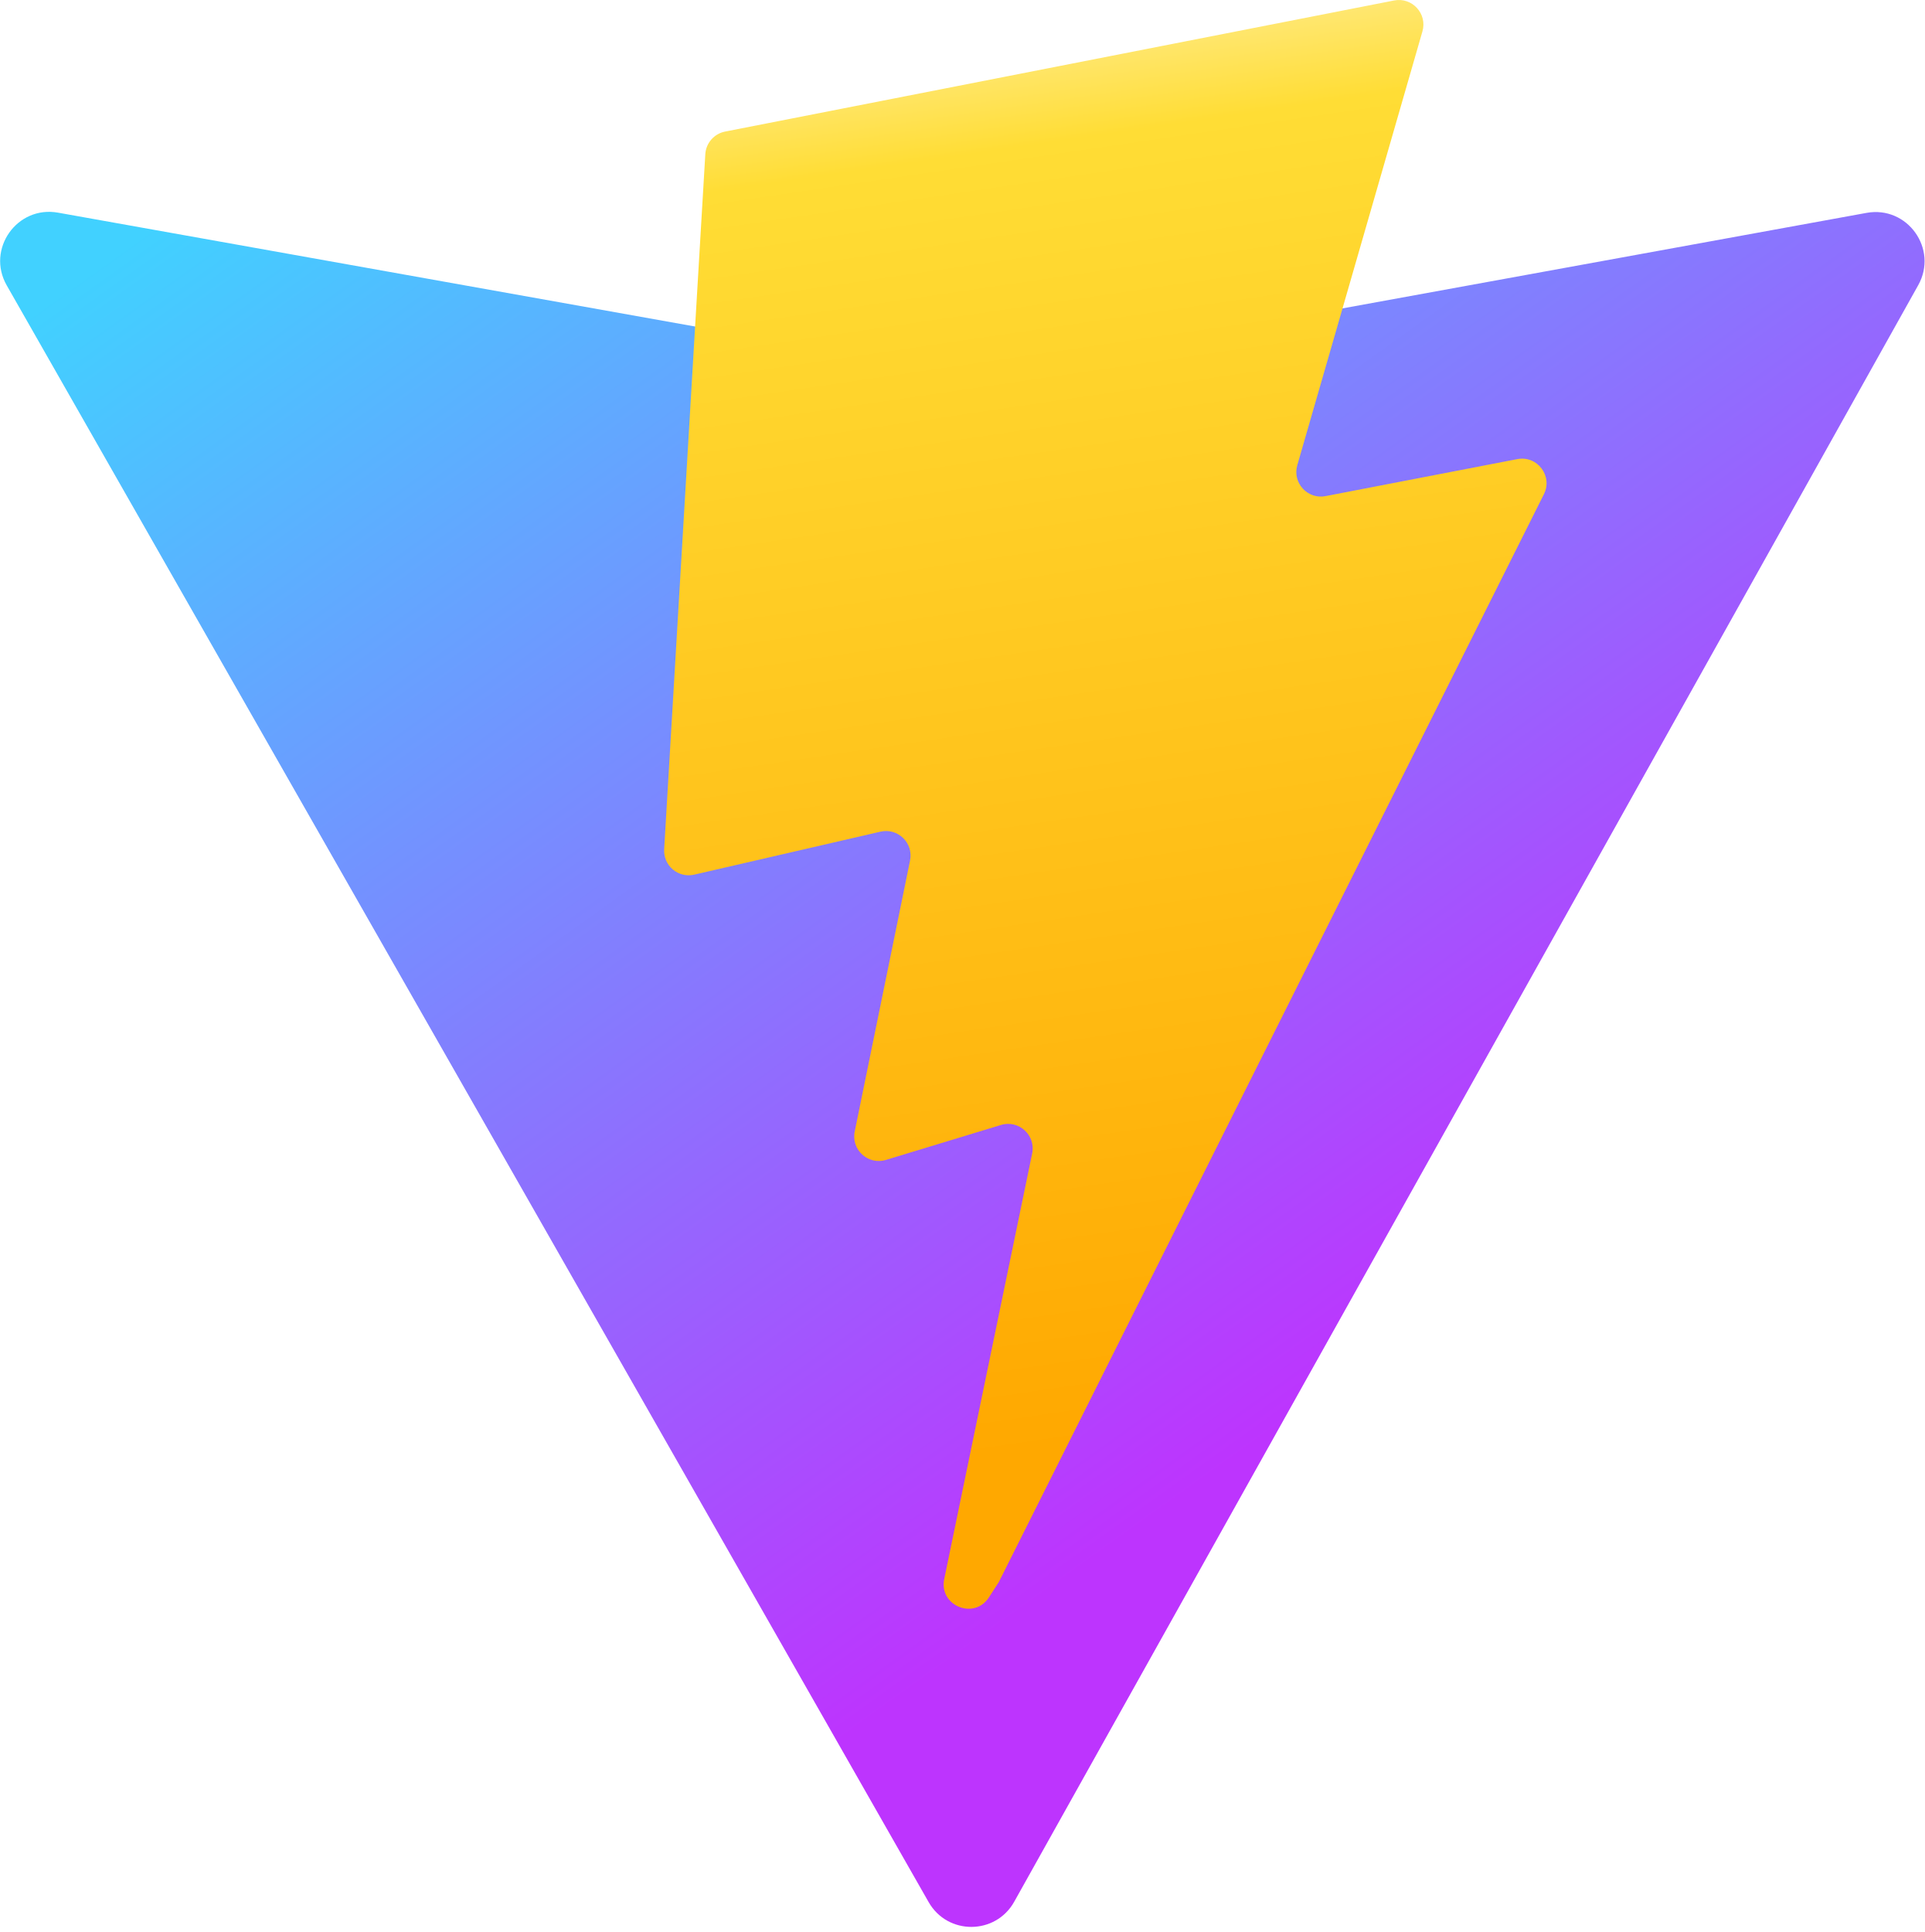
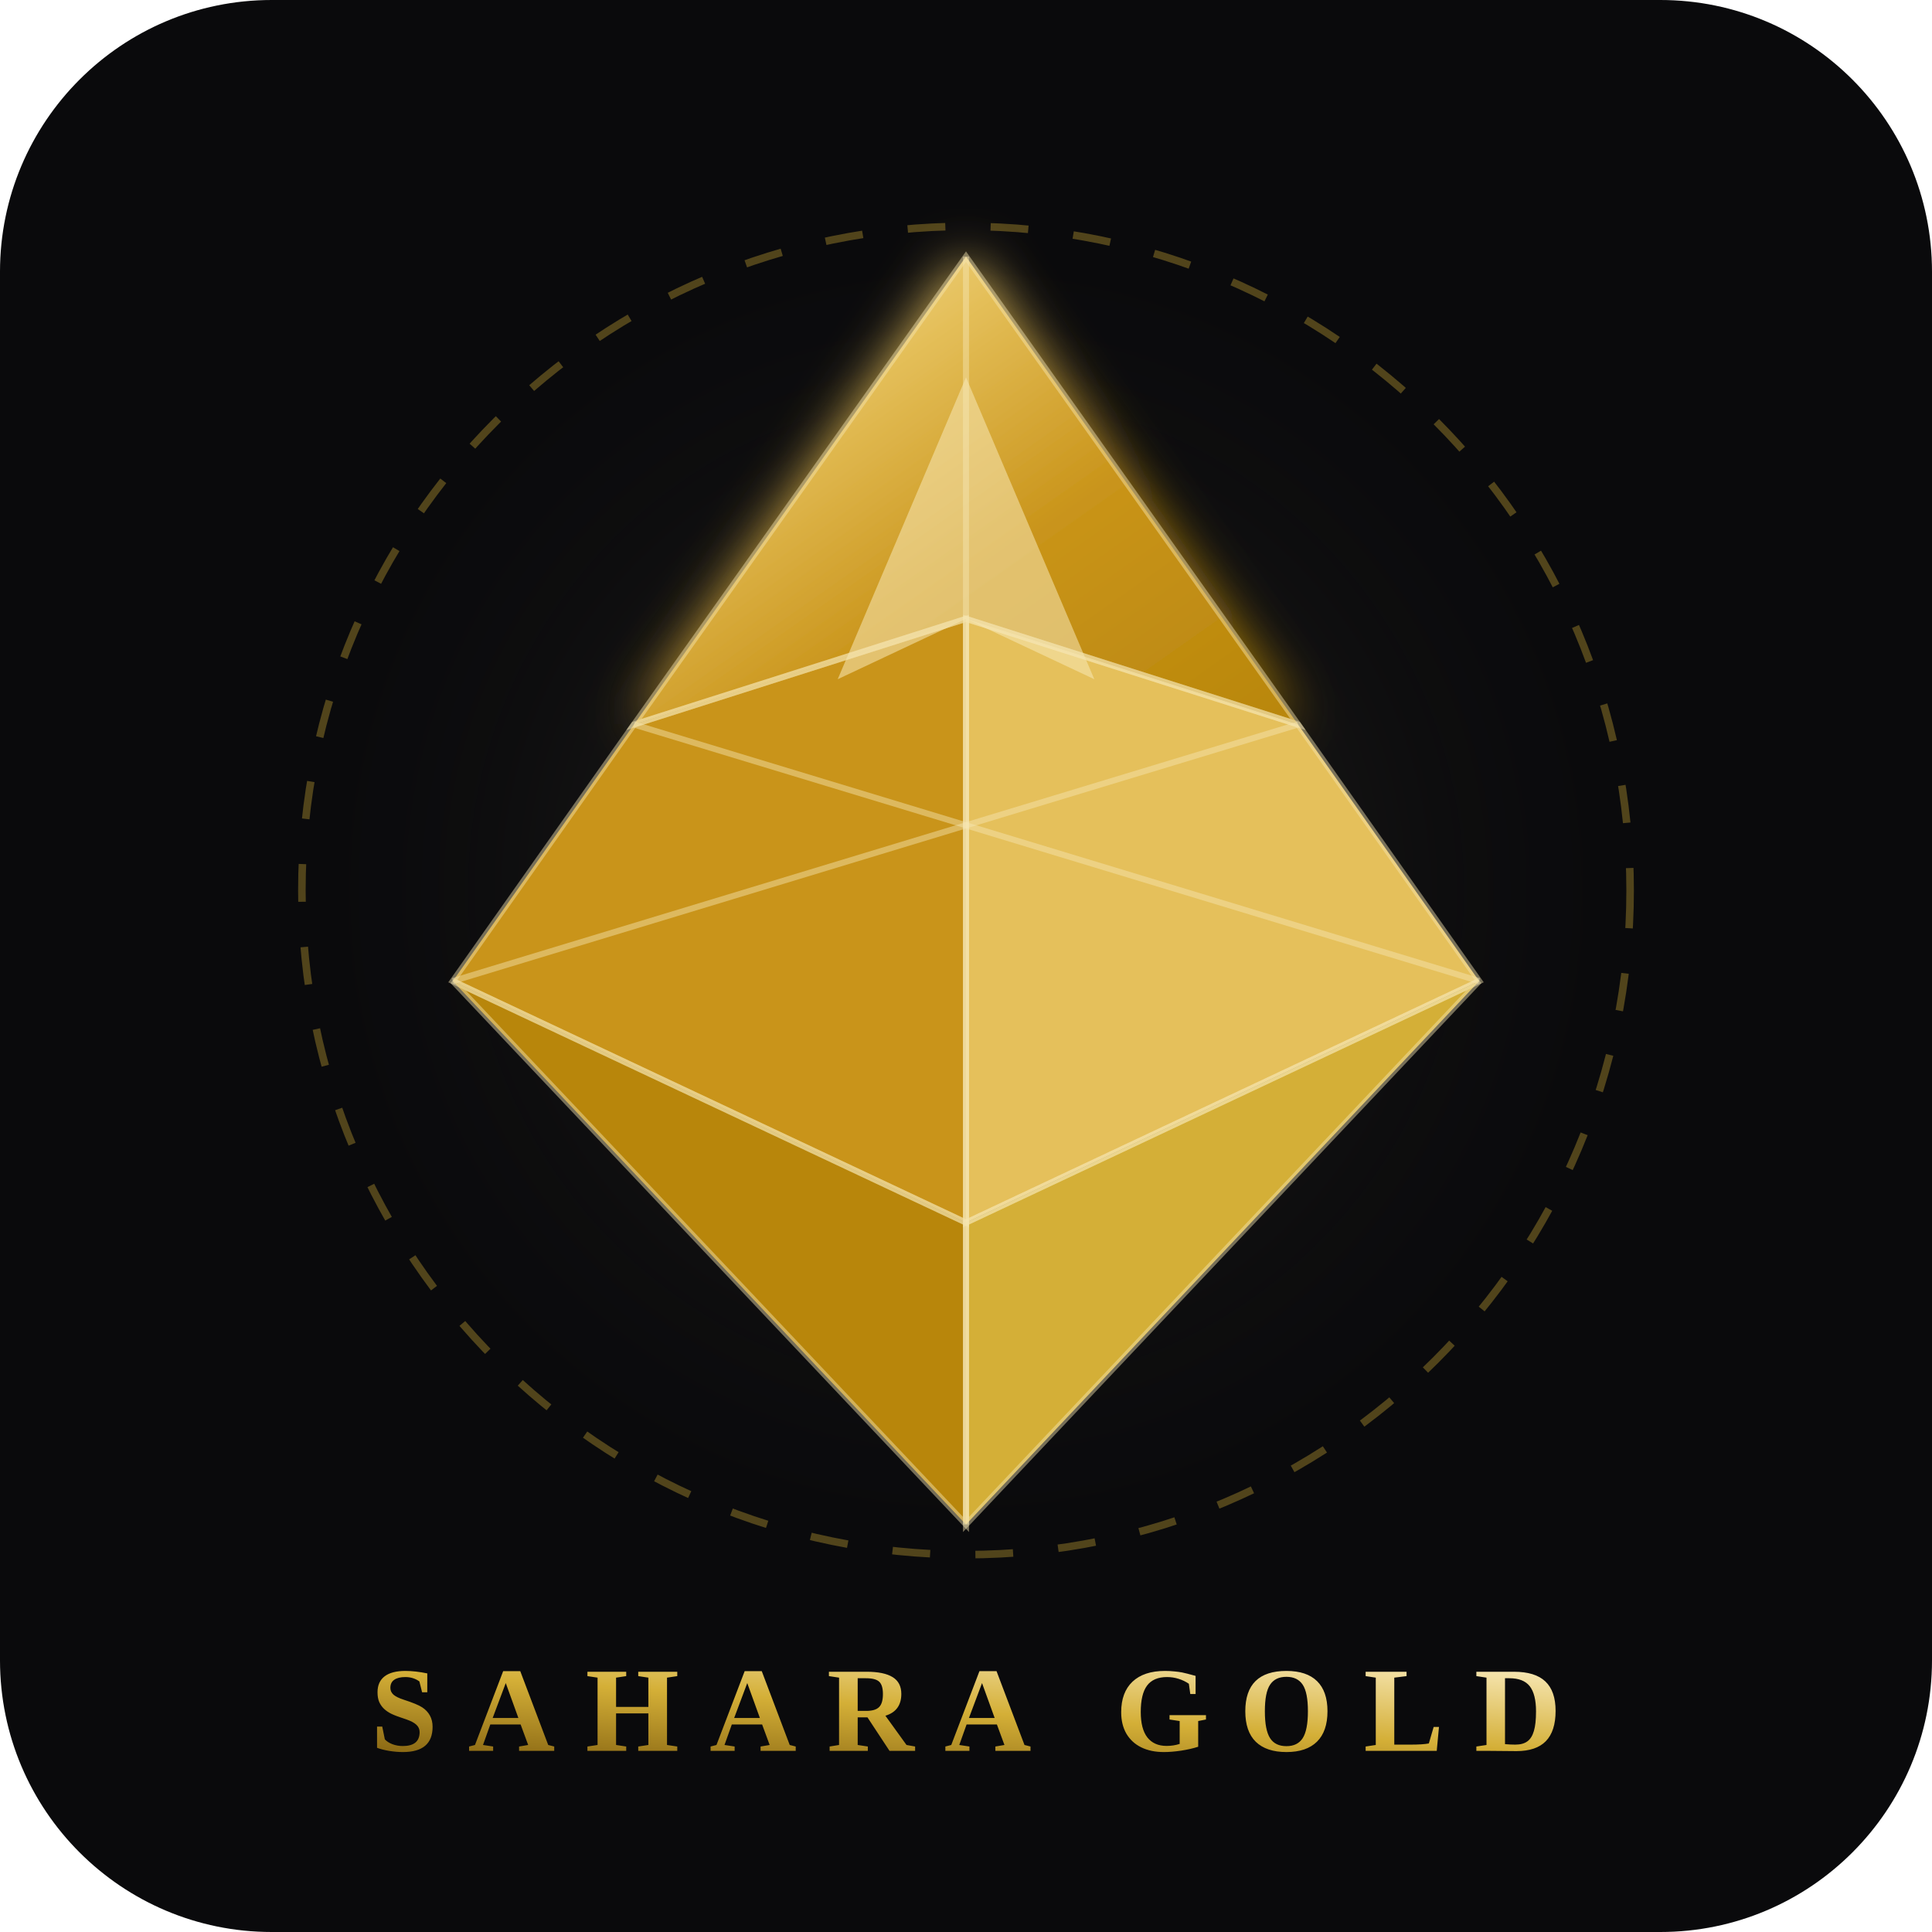
- <svg xmlns="http://www.w3.org/2000/svg" aria-hidden="true" role="img" class="iconify iconify--logos" width="31.88" height="32" preserveAspectRatio="xMidYMid meet" viewBox="0 0 256 257">
+ <svg xmlns="http://www.w3.org/2000/svg" viewBox="0 0 256 256" width="256" height="256" role="img" aria-label="Sahara Gold &amp; Diamond">
  <defs>
-     <linearGradient id="IconifyId1813088fe1fbc01fb466" x1="-.828%" x2="57.636%" y1="7.652%" y2="78.411%">
-       <stop offset="0%" stop-color="#41D1FF" />
-       <stop offset="100%" stop-color="#BD34FE" />
+     <linearGradient id="goldGrad" x1="0%" y1="0%" x2="100%" y2="100%">
+       <stop offset="0%" stop-color="#F7E7B4" />
+       <stop offset="30%" stop-color="#E5C05B" />
+       <stop offset="60%" stop-color="#C9941A" />
+       <stop offset="100%" stop-color="#B8860B" />
    </linearGradient>
-     <linearGradient id="IconifyId1813088fe1fbc01fb467" x1="43.376%" x2="50.316%" y1="2.242%" y2="89.03%">
-       <stop offset="0%" stop-color="#FFEA83" />
-       <stop offset="8.333%" stop-color="#FFDD35" />
-       <stop offset="100%" stop-color="#FFA800" />
+     <linearGradient id="goldGrad2" x1="100%" y1="0%" x2="0%" y2="100%">
+       <stop offset="0%" stop-color="#F7E7B4" />
+       <stop offset="50%" stop-color="#D4AF37" />
+       <stop offset="100%" stop-color="#8B6914" />
    </linearGradient>
+     <radialGradient id="glowGrad" cx="50%" cy="50%" r="50%">
+       <stop offset="0%" stop-color="#F7E7B4" stop-opacity="0.18" />
+       <stop offset="100%" stop-color="#050505" stop-opacity="0" />
+     </radialGradient>
+     <filter id="glow">
+       <feGaussianBlur stdDeviation="3.5" result="blur" />
+       <feMerge>
+         <feMergeNode in="blur" />
+         <feMergeNode in="SourceGraphic" />
+       </feMerge>
+     </filter>
  </defs>
-   <path fill="url(#IconifyId1813088fe1fbc01fb466)" d="M255.153 37.938L134.897 252.976c-2.483 4.44-8.862 4.466-11.382.048L.875 37.958c-2.746-4.814 1.371-10.646 6.827-9.67l120.385 21.517a6.537 6.537 0 0 0 2.322-.004l117.867-21.483c5.438-.991 9.574 4.796 6.877 9.62Z" />
-   <path fill="url(#IconifyId1813088fe1fbc01fb467)" d="M185.432.063L96.44 17.501a3.268 3.268 0 0 0-2.634 3.014l-5.474 92.456a3.268 3.268 0 0 0 3.997 3.378l24.777-5.718c2.318-.535 4.413 1.507 3.936 3.838l-7.361 36.047c-.495 2.426 1.782 4.5 4.151 3.78l15.304-4.649c2.372-.72 4.652 1.36 4.15 3.788l-11.698 56.621c-.732 3.542 3.979 5.473 5.943 2.437l1.313-2.028l72.516-144.72c1.215-2.423-.88-5.186-3.54-4.672l-25.505 4.922c-2.396.462-4.435-1.77-3.759-4.114l16.646-57.705c.677-2.35-1.37-4.583-3.769-4.113Z" />
+   <rect width="256" height="256" rx="36" fill="#0A0A0C" />
+   <circle cx="128" cy="118" r="90" fill="url(#glowGrad)" />
+   <circle cx="128" cy="118" r="88" fill="none" stroke="#D4AF37" stroke-width="1" stroke-dasharray="5 6" stroke-opacity="0.35" />
+   <polygon points="128,34  172,96  128,82  84,96" fill="url(#goldGrad)" filter="url(#glow)" />
+   <polygon points="84,96  128,82  128,162  60,130" fill="#C9941A" />
+   <polygon points="172,96  196,130  128,162  128,82" fill="#E5C05B" />
+   <polygon points="60,130  128,162  128,202" fill="#B8860B" />
+   <polygon points="196,130 128,202  128,162" fill="#D4AF37" />
+   <polygon points="128,50  145,90  128,82  111,90" fill="#F7E7B4" fill-opacity="0.55" />
+   <g stroke="#F7E7B4" stroke-opacity="0.45" stroke-width="0.8" fill="none">
+     <polygon points="128,34  172,96  128,82  84,96" />
+     <polygon points="84,96  128,82  128,162  60,130" />
+     <polygon points="172,96  196,130  128,162  128,82" />
+     <polygon points="60,130  128,162  128,202" />
+     <polygon points="196,130 128,202  128,162" />
+     <line x1="128" y1="34" x2="128" y2="202" />
+     <line x1="84" y1="96" x2="196" y2="130" />
+     <line x1="60" y1="130" x2="172" y2="96" />
+   </g>
+   <text x="128" y="232" font-family="Georgia, 'Times New Roman', serif" font-size="16" font-weight="700" letter-spacing="4" text-anchor="middle" fill="url(#goldGrad2)">SAHARA GOLD</text>
</svg>
